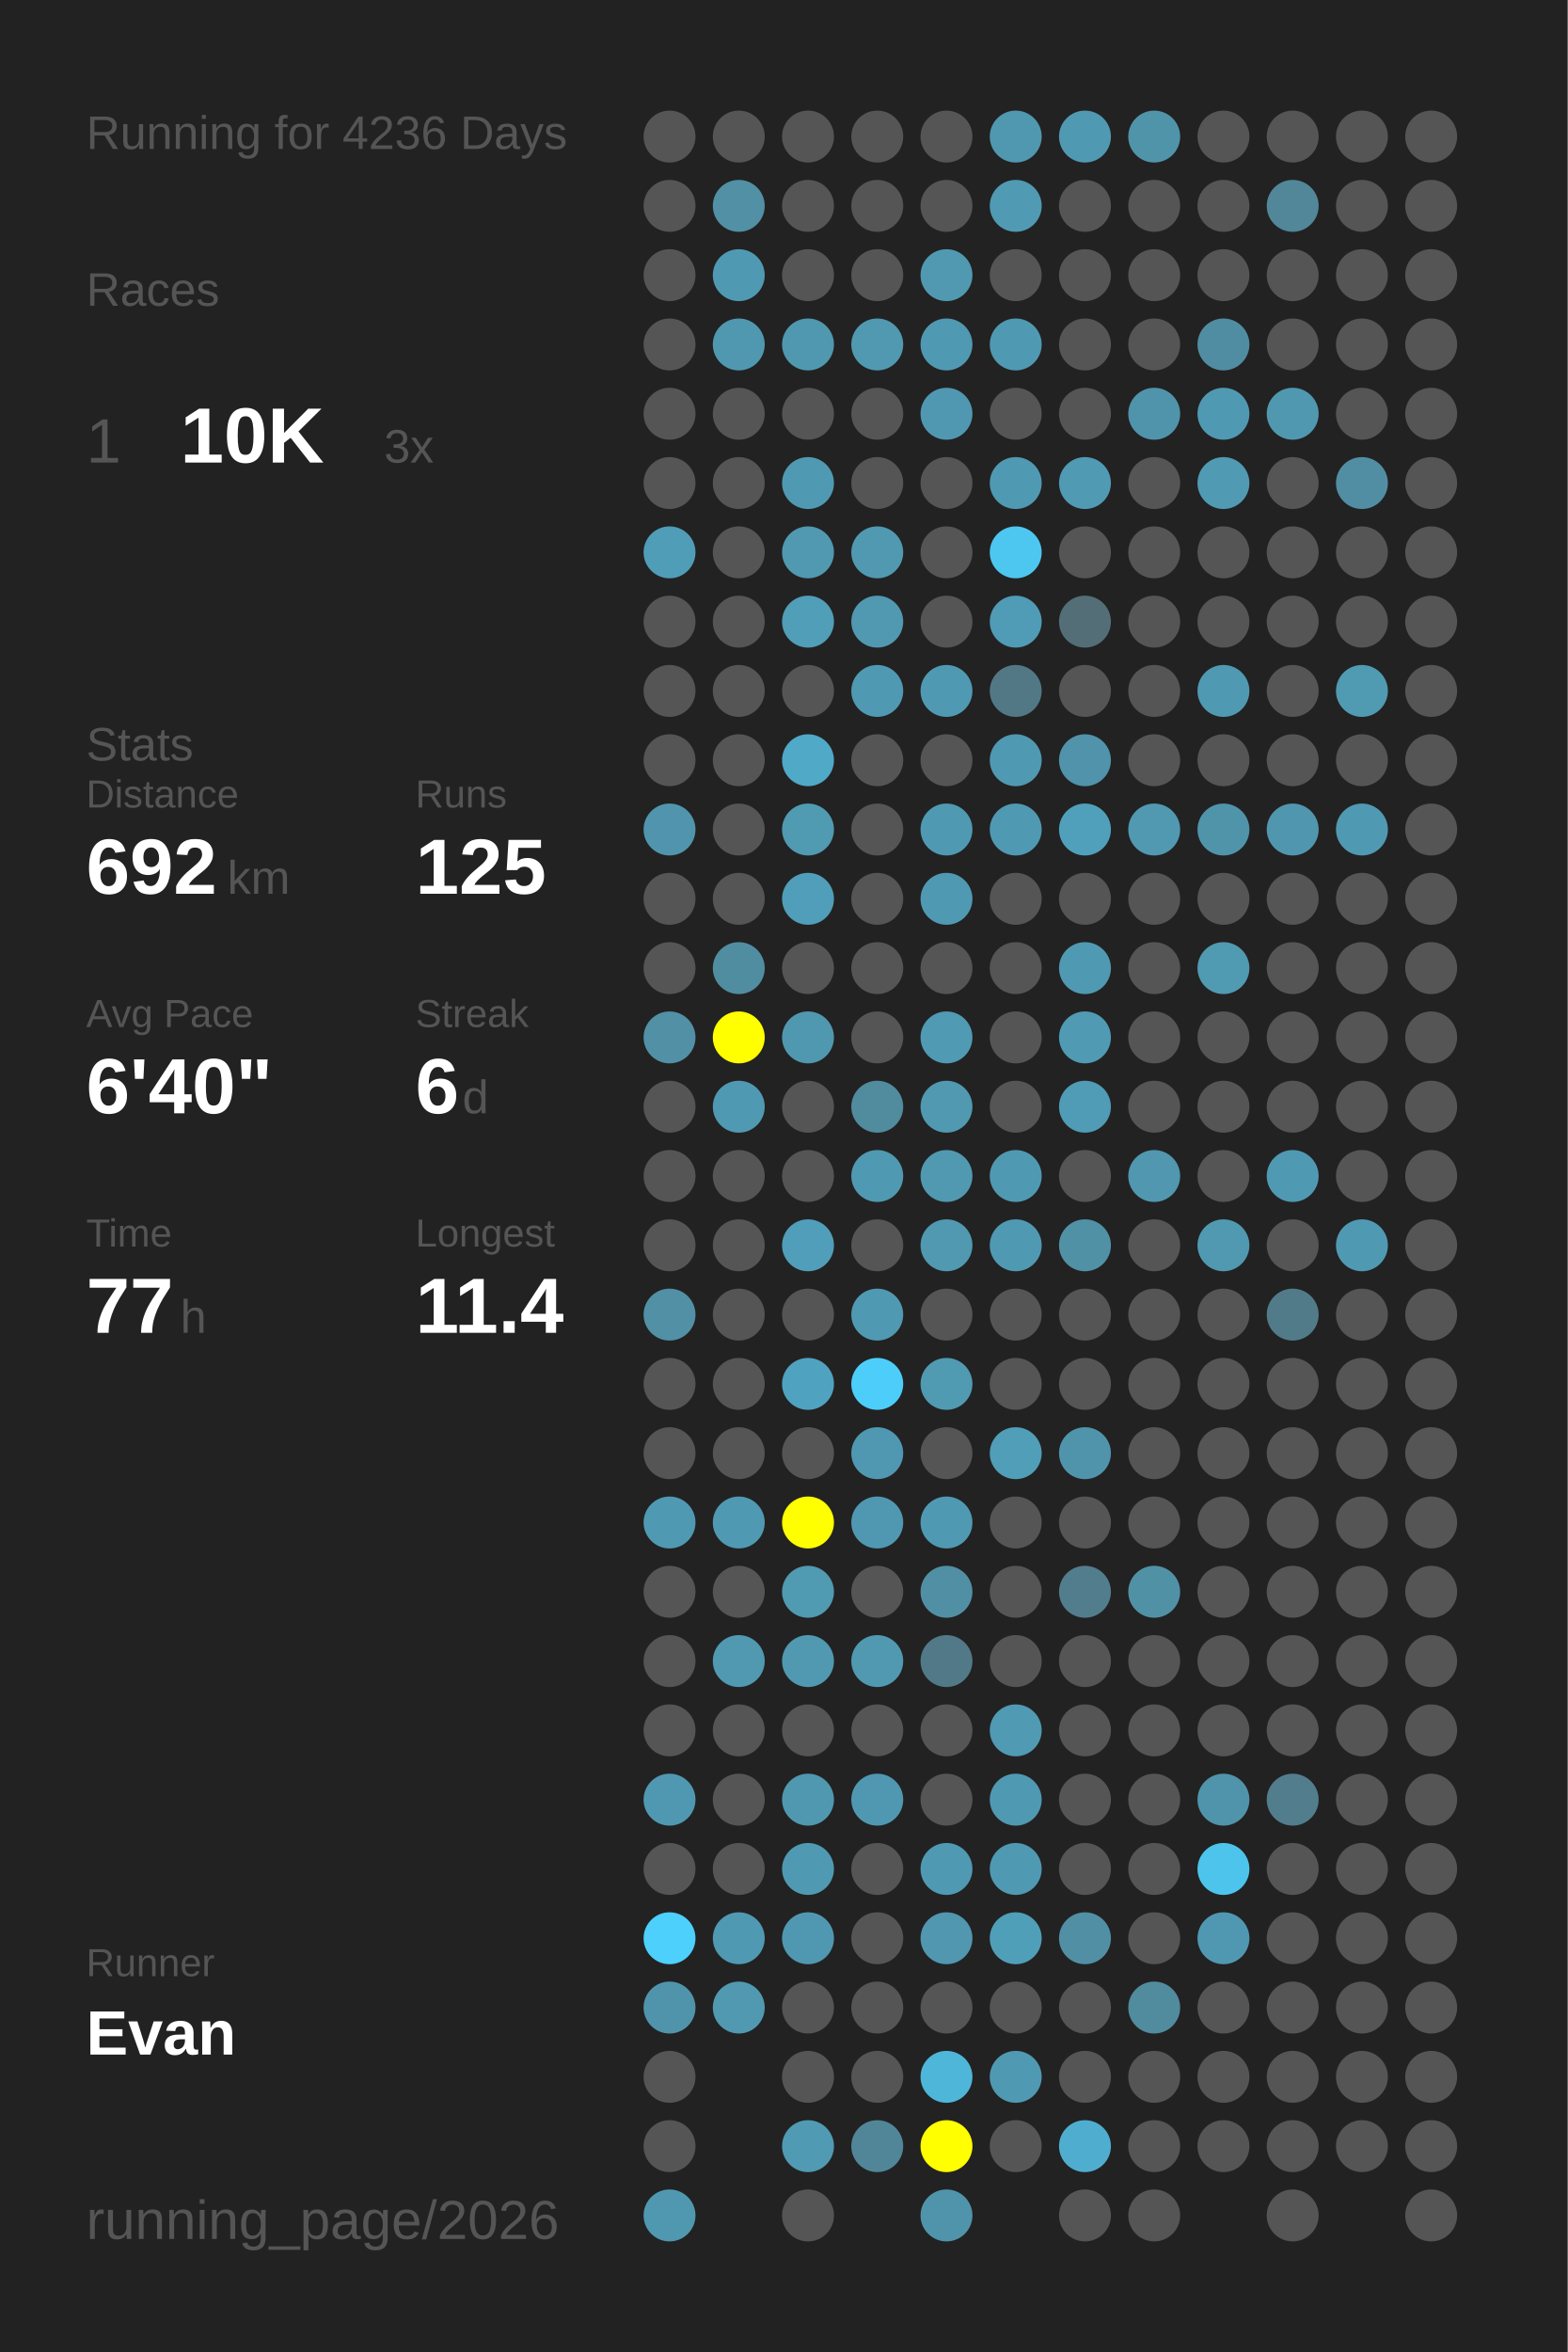
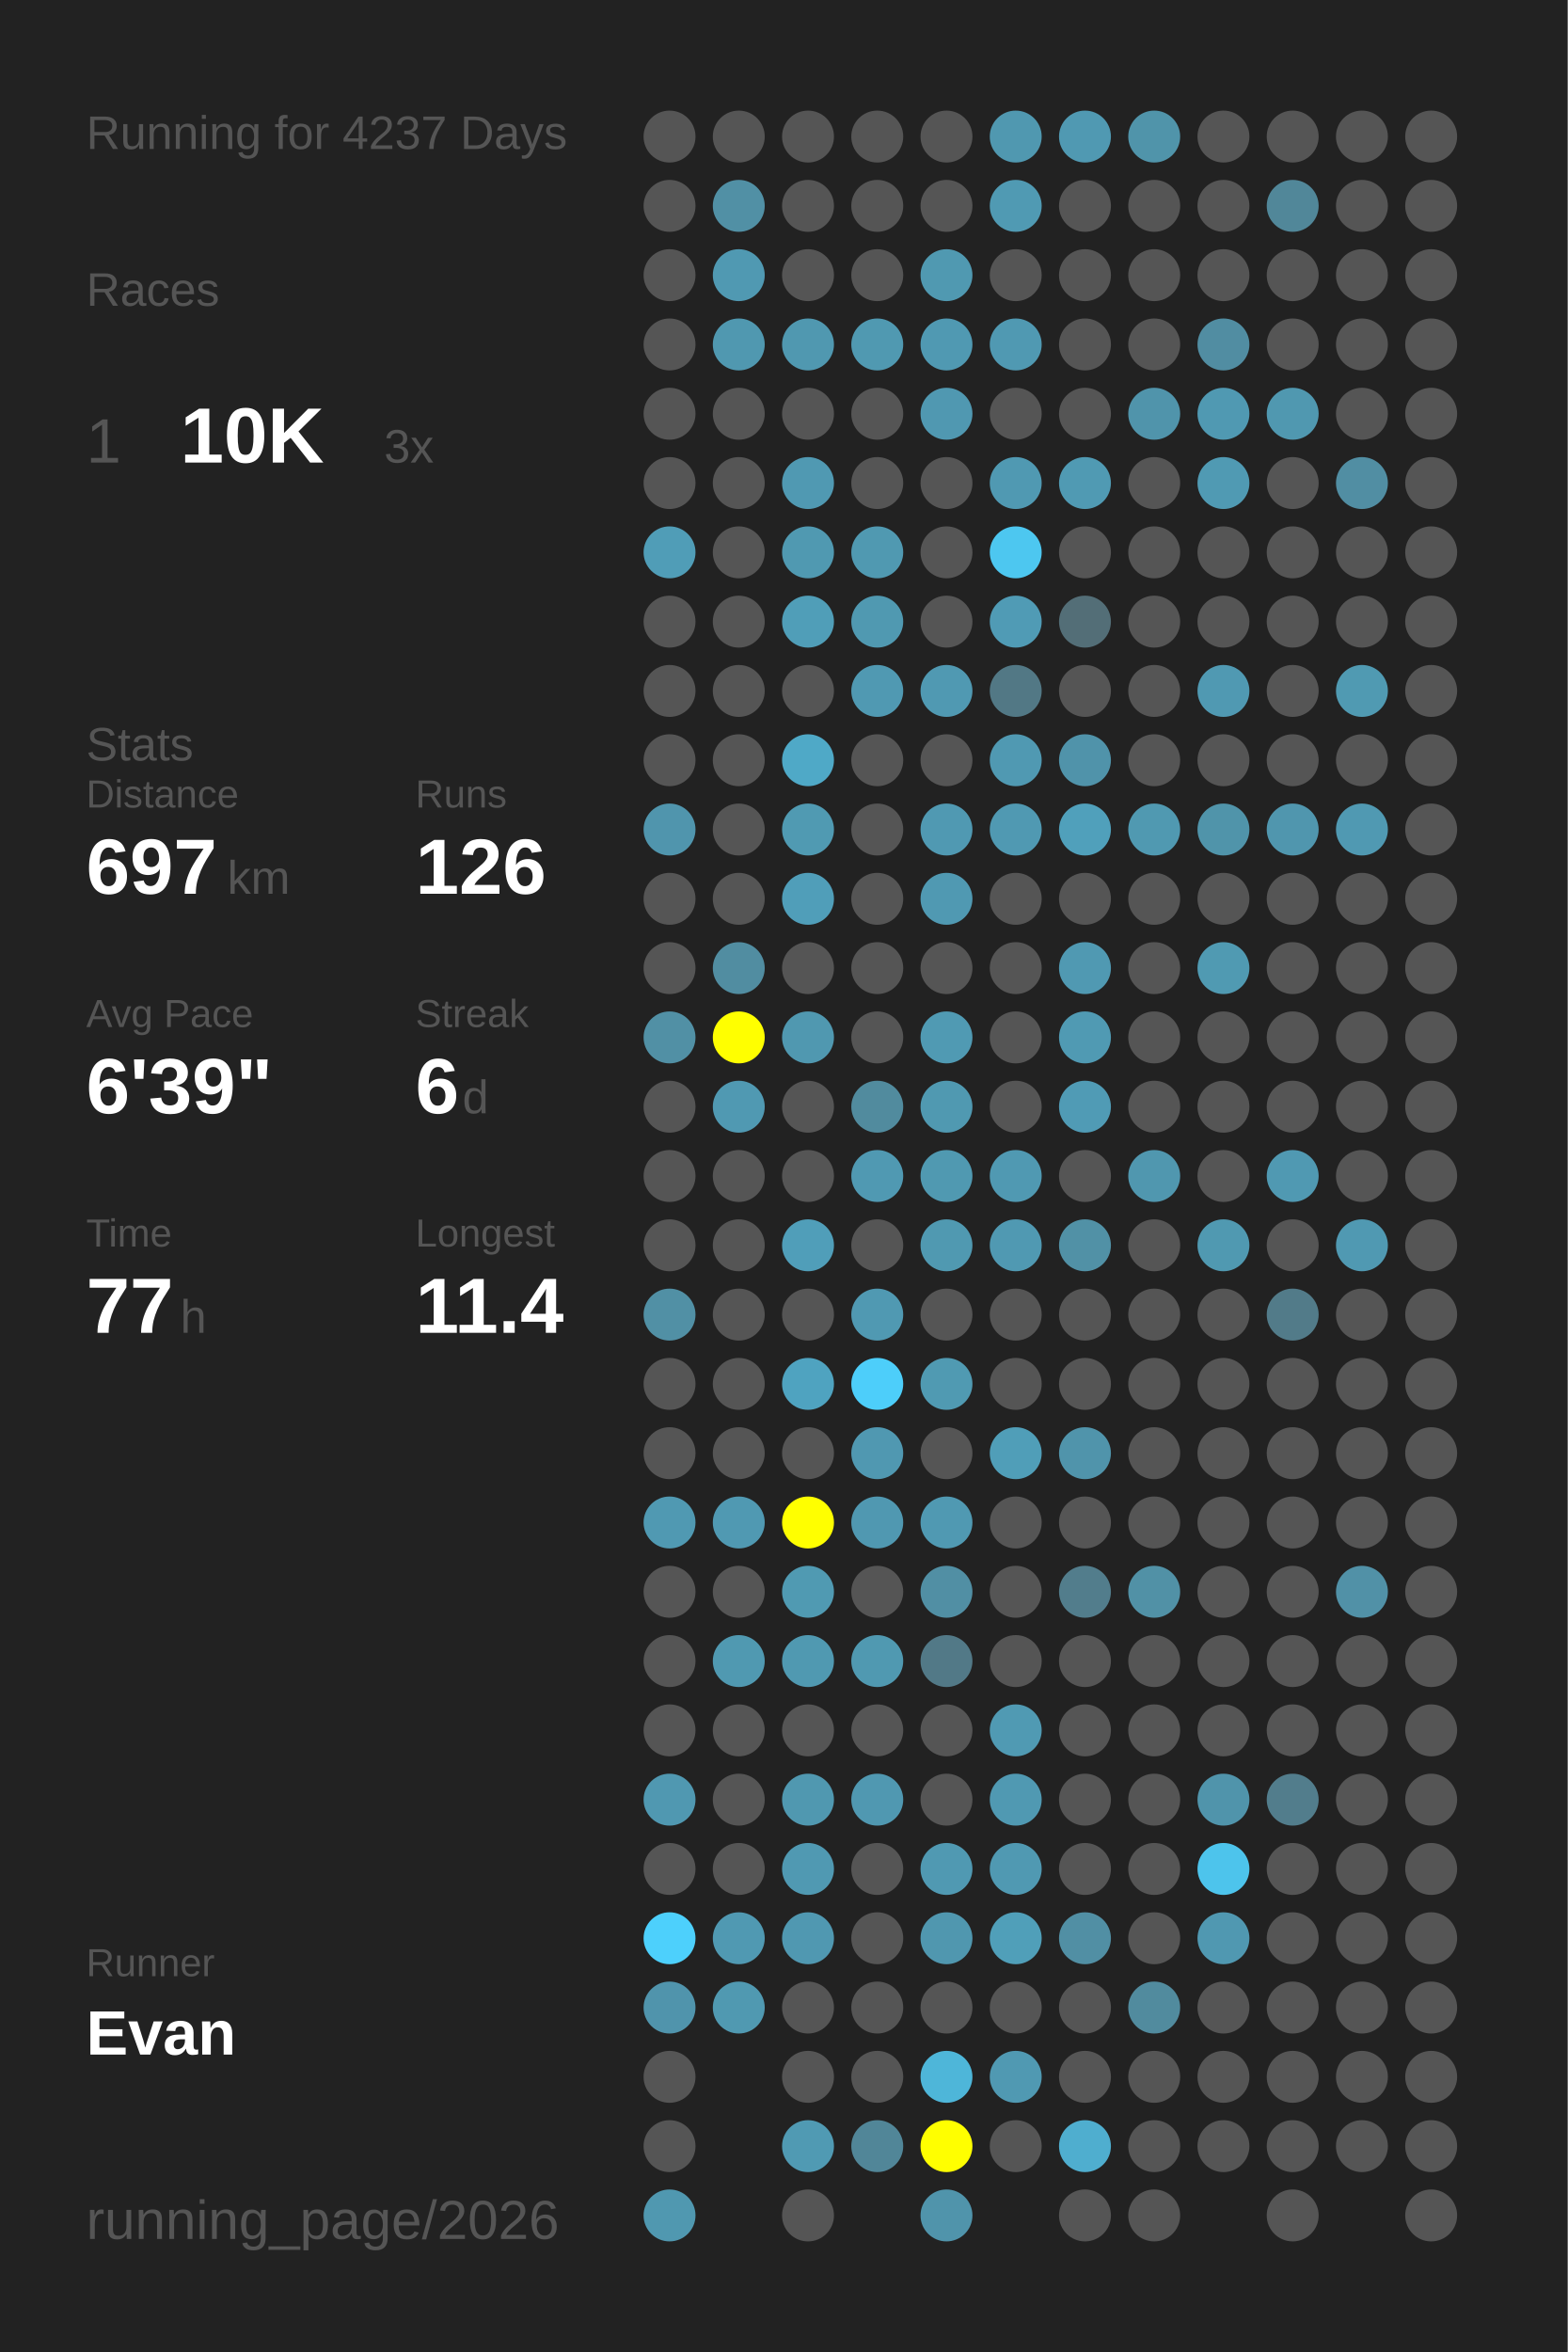
<svg xmlns="http://www.w3.org/2000/svg" baseProfile="full" height="300mm" version="1.1" viewBox="0,0,200,300" width="200mm">
  <defs />
  <rect fill="#222222" height="300" width="200" x="0" y="0" />
-   <text fill="#555555" style="font-size:6px; font-family:Arial;" x="11" y="19">Running for 4236 Days</text>
+   <text fill="#555555" style="font-size:6px; font-family:Arial;" x="11" y="19">Running for 4237 Days</text>
  <text fill="#555555" style="font-size:6px; font-family:Arial;" x="11" y="39">Races</text>
  <text fill="#555555" style="font-size:8px; font-family:Arial;" x="11" y="59">1</text>
  <text fill="#FFFFFF" style="font-size:10px; font-family:Arial; font-weight:bold;" x="23" y="59">10K</text>
  <text fill="#555555" style="font-size:6px; font-family:Arial;" x="49" y="59">3x</text>
  <text fill="#555555" style="font-size:6px; font-family:Arial;" x="11" y="97">Stats</text>
  <text fill="#555555" style="font-size:5px; font-family:Arial;" x="11" y="103">Distance</text>
-   <text fill="#FFFFFF" style="font-size:10px; font-family:Arial; font-weight:bold;" x="11" y="114">692</text>
+   <text fill="#FFFFFF" style="font-size:10px; font-family:Arial; font-weight:bold;" x="11" y="114">697</text>
  <text fill="#555555" style="font-size:6px; font-family:Arial;" x="29" y="114">km</text>
  <text fill="#555555" style="font-size:5px; font-family:Arial;" x="53" y="103">Runs</text>
-   <text fill="#FFFFFF" style="font-size:10px; font-family:Arial; font-weight:bold;" x="53" y="114">125</text>
+   <text fill="#FFFFFF" style="font-size:10px; font-family:Arial; font-weight:bold;" x="53" y="114">126</text>
  <text fill="#555555" style="font-size:5px; font-family:Arial;" x="11" y="131">Avg Pace</text>
-   <text fill="#FFFFFF" style="font-size:10px; font-family:Arial; font-weight:bold;" x="11" y="142">6'40"</text>
+   <text fill="#FFFFFF" style="font-size:10px; font-family:Arial; font-weight:bold;" x="11" y="142">6'39"</text>
  <text fill="#555555" style="font-size:5px; font-family:Arial;" x="53" y="131">Streak</text>
  <text fill="#FFFFFF" style="font-size:10px; font-family:Arial; font-weight:bold;" x="53" y="142">6</text>
  <text fill="#555555" style="font-size:6px; font-family:Arial;" x="59" y="142">d</text>
  <text fill="#555555" style="font-size:5px; font-family:Arial;" x="11" y="159">Time</text>
  <text fill="#FFFFFF" style="font-size:10px; font-family:Arial; font-weight:bold;" x="11" y="170">77</text>
  <text fill="#555555" style="font-size:6px; font-family:Arial;" x="23" y="170">h</text>
  <text fill="#555555" style="font-size:5px; font-family:Arial;" x="53" y="159">Longest</text>
  <text fill="#FFFFFF" style="font-size:10px; font-family:Arial; font-weight:bold;" x="53" y="170">11.4</text>
  <text fill="#555555" style="font-size:5px; font-family:Arial;" x="11" y="252.065">Runner</text>
  <text fill="#FFFFFF" style="font-size:8px; font-family:Arial; font-weight:bold;" x="11" y="262.065">Evan</text>
  <text fill="#555555" style="font-size:7px; font-family:Arial;" x="11" y="285.581">running_page/2026</text>
  <circle cx="85.417" cy="17.419" fill="#555555" r="3.312" />
  <circle cx="85.417" cy="26.258" fill="#555555" r="3.312" />
  <circle cx="85.417" cy="35.097" fill="#555555" r="3.312" />
  <circle cx="85.417" cy="43.935" fill="#555555" r="3.312" />
  <circle cx="85.417" cy="52.774" fill="#555555" r="3.312" />
  <circle cx="85.417" cy="61.613" fill="#555555" r="3.312" />
  <circle cx="85.417" cy="70.452" fill="#509db7" r="3.312" />
  <circle cx="85.417" cy="79.29" fill="#555555" r="3.312" />
  <circle cx="85.417" cy="88.129" fill="#555555" r="3.312" />
  <circle cx="85.417" cy="96.968" fill="#555555" r="3.312" />
  <circle cx="85.417" cy="105.806" fill="#5095ad" r="3.312" />
  <circle cx="85.417" cy="114.645" fill="#555555" r="3.312" />
  <circle cx="85.417" cy="123.484" fill="#555555" r="3.312" />
  <circle cx="85.417" cy="132.323" fill="#5190a5" r="3.312" />
  <circle cx="85.417" cy="141.161" fill="#555555" r="3.312" />
  <circle cx="85.417" cy="150" fill="#555555" r="3.312" />
  <circle cx="85.417" cy="158.839" fill="#555555" r="3.312" />
  <circle cx="85.417" cy="167.677" fill="#5190a5" r="3.312" />
  <circle cx="85.417" cy="176.516" fill="#555555" r="3.312" />
  <circle cx="85.417" cy="185.355" fill="#555555" r="3.312" />
  <circle cx="85.417" cy="194.194" fill="#5099b2" r="3.312" />
  <circle cx="85.417" cy="203.032" fill="#555555" r="3.312" />
  <circle cx="85.417" cy="211.871" fill="#555555" r="3.312" />
  <circle cx="85.417" cy="220.71" fill="#555555" r="3.312" />
  <circle cx="85.417" cy="229.548" fill="#5098b1" r="3.312" />
  <circle cx="85.417" cy="238.387" fill="#555555" r="3.312" />
  <circle cx="85.417" cy="247.226" fill="#4dd0fc" r="3.312" />
  <circle cx="85.417" cy="256.065" fill="#5094ac" r="3.312" />
  <circle cx="85.417" cy="264.903" fill="#555555" r="3.312" />
  <circle cx="85.417" cy="273.742" fill="#555555" r="3.312" />
  <circle cx="85.417" cy="282.581" fill="#5098b0" r="3.312" />
  <circle cx="94.25" cy="17.419" fill="#555555" r="3.312" />
  <circle cx="94.25" cy="26.258" fill="#5190a5" r="3.312" />
  <circle cx="94.25" cy="35.097" fill="#5099b2" r="3.312" />
  <circle cx="94.25" cy="43.935" fill="#5098b0" r="3.312" />
  <circle cx="94.25" cy="52.774" fill="#555555" r="3.312" />
  <circle cx="94.25" cy="61.613" fill="#555555" r="3.312" />
  <circle cx="94.25" cy="70.452" fill="#555555" r="3.312" />
  <circle cx="94.25" cy="79.29" fill="#555555" r="3.312" />
  <circle cx="94.25" cy="88.129" fill="#555555" r="3.312" />
  <circle cx="94.25" cy="96.968" fill="#555555" r="3.312" />
  <circle cx="94.25" cy="105.806" fill="#555555" r="3.312" />
  <circle cx="94.25" cy="114.645" fill="#555555" r="3.312" />
  <circle cx="94.25" cy="123.484" fill="#518da1" r="3.312" />
  <circle cx="94.25" cy="132.323" fill="#FFFF00" r="3.312" />
  <circle cx="94.25" cy="141.161" fill="#5099b2" r="3.312" />
  <circle cx="94.25" cy="150" fill="#555555" r="3.312" />
  <circle cx="94.25" cy="158.839" fill="#555555" r="3.312" />
  <circle cx="94.25" cy="167.677" fill="#555555" r="3.312" />
  <circle cx="94.25" cy="176.516" fill="#555555" r="3.312" />
  <circle cx="94.25" cy="185.355" fill="#555555" r="3.312" />
  <circle cx="94.25" cy="194.194" fill="#5099b2" r="3.312" />
  <circle cx="94.25" cy="203.032" fill="#555555" r="3.312" />
  <circle cx="94.25" cy="211.871" fill="#5099b1" r="3.312" />
  <circle cx="94.25" cy="220.71" fill="#555555" r="3.312" />
  <circle cx="94.25" cy="229.548" fill="#555555" r="3.312" />
  <circle cx="94.25" cy="238.387" fill="#555555" r="3.312" />
  <circle cx="94.25" cy="247.226" fill="#5099b2" r="3.312" />
  <circle cx="94.25" cy="256.065" fill="#5099b1" r="3.312" />
  <circle cx="103.083" cy="17.419" fill="#555555" r="3.312" />
  <circle cx="103.083" cy="26.258" fill="#555555" r="3.312" />
  <circle cx="103.083" cy="35.097" fill="#555555" r="3.312" />
  <circle cx="103.083" cy="43.935" fill="#5098b0" r="3.312" />
  <circle cx="103.083" cy="52.774" fill="#555555" r="3.312" />
  <circle cx="103.083" cy="61.613" fill="#5099b2" r="3.312" />
  <circle cx="103.083" cy="70.452" fill="#5099b1" r="3.312" />
  <circle cx="103.083" cy="79.29" fill="#509eb8" r="3.312" />
  <circle cx="103.083" cy="88.129" fill="#555555" r="3.312" />
  <circle cx="103.083" cy="96.968" fill="#4fa9c7" r="3.312" />
  <circle cx="103.083" cy="105.806" fill="#509ab2" r="3.312" />
  <circle cx="103.083" cy="114.645" fill="#509eb9" r="3.312" />
  <circle cx="103.083" cy="123.484" fill="#555555" r="3.312" />
  <circle cx="103.083" cy="132.323" fill="#5098b0" r="3.312" />
  <circle cx="103.083" cy="141.161" fill="#555555" r="3.312" />
  <circle cx="103.083" cy="150" fill="#555555" r="3.312" />
  <circle cx="103.083" cy="158.839" fill="#509eb9" r="3.312" />
  <circle cx="103.083" cy="167.677" fill="#555555" r="3.312" />
  <circle cx="103.083" cy="176.516" fill="#4fa3c0" r="3.312" />
  <circle cx="103.083" cy="185.355" fill="#555555" r="3.312" />
  <circle cx="103.083" cy="194.194" fill="#FFFF00" r="3.312" />
  <circle cx="103.083" cy="203.032" fill="#509ab2" r="3.312" />
  <circle cx="103.083" cy="211.871" fill="#5099b1" r="3.312" />
  <circle cx="103.083" cy="220.71" fill="#555555" r="3.312" />
  <circle cx="103.083" cy="229.548" fill="#5098b0" r="3.312" />
  <circle cx="103.083" cy="238.387" fill="#5099b2" r="3.312" />
  <circle cx="103.083" cy="247.226" fill="#5098b1" r="3.312" />
  <circle cx="103.083" cy="256.065" fill="#555555" r="3.312" />
  <circle cx="103.083" cy="264.903" fill="#555555" r="3.312" />
  <circle cx="103.083" cy="273.742" fill="#509ab3" r="3.312" />
  <circle cx="103.083" cy="282.581" fill="#555555" r="3.312" />
  <circle cx="111.917" cy="17.419" fill="#555555" r="3.312" />
  <circle cx="111.917" cy="26.258" fill="#555555" r="3.312" />
  <circle cx="111.917" cy="35.097" fill="#555555" r="3.312" />
  <circle cx="111.917" cy="43.935" fill="#5099b1" r="3.312" />
  <circle cx="111.917" cy="52.774" fill="#555555" r="3.312" />
  <circle cx="111.917" cy="61.613" fill="#555555" r="3.312" />
  <circle cx="111.917" cy="70.452" fill="#5099b1" r="3.312" />
  <circle cx="111.917" cy="79.29" fill="#5099b1" r="3.312" />
  <circle cx="111.917" cy="88.129" fill="#5099b2" r="3.312" />
  <circle cx="111.917" cy="96.968" fill="#555555" r="3.312" />
  <circle cx="111.917" cy="105.806" fill="#555555" r="3.312" />
  <circle cx="111.917" cy="114.645" fill="#555555" r="3.312" />
  <circle cx="111.917" cy="123.484" fill="#555555" r="3.312" />
  <circle cx="111.917" cy="132.323" fill="#555555" r="3.312" />
  <circle cx="111.917" cy="141.161" fill="#518b9e" r="3.312" />
  <circle cx="111.917" cy="150" fill="#5099b2" r="3.312" />
  <circle cx="111.917" cy="158.839" fill="#555555" r="3.312" />
  <circle cx="111.917" cy="167.677" fill="#5099b2" r="3.312" />
  <circle cx="111.917" cy="176.516" fill="#4dcefa" r="3.312" />
  <circle cx="111.917" cy="185.355" fill="#5098b1" r="3.312" />
  <circle cx="111.917" cy="194.194" fill="#5098b1" r="3.312" />
  <circle cx="111.917" cy="203.032" fill="#555555" r="3.312" />
  <circle cx="111.917" cy="211.871" fill="#5099b1" r="3.312" />
  <circle cx="111.917" cy="220.71" fill="#555555" r="3.312" />
  <circle cx="111.917" cy="229.548" fill="#5098b1" r="3.312" />
  <circle cx="111.917" cy="238.387" fill="#555555" r="3.312" />
  <circle cx="111.917" cy="247.226" fill="#555555" r="3.312" />
  <circle cx="111.917" cy="256.065" fill="#555555" r="3.312" />
  <circle cx="111.917" cy="264.903" fill="#555555" r="3.312" />
  <circle cx="111.917" cy="273.742" fill="#518698" r="3.312" />
  <circle cx="120.75" cy="17.419" fill="#555555" r="3.312" />
  <circle cx="120.75" cy="26.258" fill="#555555" r="3.312" />
  <circle cx="120.75" cy="35.097" fill="#5099b1" r="3.312" />
  <circle cx="120.75" cy="43.935" fill="#5099b2" r="3.312" />
  <circle cx="120.75" cy="52.774" fill="#5098b1" r="3.312" />
  <circle cx="120.75" cy="61.613" fill="#555555" r="3.312" />
  <circle cx="120.75" cy="70.452" fill="#555555" r="3.312" />
  <circle cx="120.75" cy="79.29" fill="#555555" r="3.312" />
  <circle cx="120.75" cy="88.129" fill="#5099b2" r="3.312" />
  <circle cx="120.75" cy="96.968" fill="#555555" r="3.312" />
  <circle cx="120.75" cy="105.806" fill="#5099b2" r="3.312" />
  <circle cx="120.75" cy="114.645" fill="#5099b2" r="3.312" />
  <circle cx="120.75" cy="123.484" fill="#555555" r="3.312" />
  <circle cx="120.75" cy="132.323" fill="#509ab3" r="3.312" />
  <circle cx="120.75" cy="141.161" fill="#5099b1" r="3.312" />
  <circle cx="120.75" cy="150" fill="#5099b1" r="3.312" />
  <circle cx="120.75" cy="158.839" fill="#5099b1" r="3.312" />
  <circle cx="120.75" cy="167.677" fill="#555555" r="3.312" />
  <circle cx="120.75" cy="176.516" fill="#509ab2" r="3.312" />
  <circle cx="120.75" cy="185.355" fill="#555555" r="3.312" />
  <circle cx="120.75" cy="194.194" fill="#5099b2" r="3.312" />
  <circle cx="120.75" cy="203.032" fill="#518fa4" r="3.312" />
  <circle cx="120.75" cy="211.871" fill="#527987" r="3.312" />
  <circle cx="120.75" cy="220.71" fill="#555555" r="3.312" />
  <circle cx="120.75" cy="229.548" fill="#555555" r="3.312" />
  <circle cx="120.75" cy="238.387" fill="#5099b2" r="3.312" />
  <circle cx="120.75" cy="247.226" fill="#5097af" r="3.312" />
  <circle cx="120.75" cy="256.065" fill="#555555" r="3.312" />
  <circle cx="120.75" cy="264.903" fill="#4eb6d9" r="3.312" />
  <circle cx="120.75" cy="273.742" fill="#FFFF00" r="3.312" />
  <circle cx="120.75" cy="282.581" fill="#5094ab" r="3.312" />
  <circle cx="129.583" cy="17.419" fill="#5098b0" r="3.312" />
  <circle cx="129.583" cy="26.258" fill="#509ab3" r="3.312" />
  <circle cx="129.583" cy="35.097" fill="#555555" r="3.312" />
  <circle cx="129.583" cy="43.935" fill="#5099b2" r="3.312" />
  <circle cx="129.583" cy="52.774" fill="#555555" r="3.312" />
  <circle cx="129.583" cy="61.613" fill="#5099b2" r="3.312" />
  <circle cx="129.583" cy="70.452" fill="#4dc7f0" r="3.312" />
  <circle cx="129.583" cy="79.29" fill="#509bb5" r="3.312" />
  <circle cx="129.583" cy="88.129" fill="#527885" r="3.312" />
  <circle cx="129.583" cy="96.968" fill="#5099b2" r="3.312" />
  <circle cx="129.583" cy="105.806" fill="#5099b2" r="3.312" />
  <circle cx="129.583" cy="114.645" fill="#555555" r="3.312" />
  <circle cx="129.583" cy="123.484" fill="#555555" r="3.312" />
  <circle cx="129.583" cy="132.323" fill="#555555" r="3.312" />
  <circle cx="129.583" cy="141.161" fill="#555555" r="3.312" />
  <circle cx="129.583" cy="150" fill="#5099b2" r="3.312" />
  <circle cx="129.583" cy="158.839" fill="#5099b2" r="3.312" />
  <circle cx="129.583" cy="167.677" fill="#555555" r="3.312" />
  <circle cx="129.583" cy="176.516" fill="#555555" r="3.312" />
  <circle cx="129.583" cy="185.355" fill="#509eb8" r="3.312" />
  <circle cx="129.583" cy="194.194" fill="#555555" r="3.312" />
  <circle cx="129.583" cy="203.032" fill="#555555" r="3.312" />
  <circle cx="129.583" cy="211.871" fill="#555555" r="3.312" />
  <circle cx="129.583" cy="220.71" fill="#509ab3" r="3.312" />
  <circle cx="129.583" cy="229.548" fill="#5099b2" r="3.312" />
  <circle cx="129.583" cy="238.387" fill="#5099b2" r="3.312" />
  <circle cx="129.583" cy="247.226" fill="#509fb9" r="3.312" />
  <circle cx="129.583" cy="256.065" fill="#555555" r="3.312" />
  <circle cx="129.583" cy="264.903" fill="#5099b2" r="3.312" />
  <circle cx="129.583" cy="273.742" fill="#555555" r="3.312" />
  <circle cx="138.417" cy="17.419" fill="#5099b2" r="3.312" />
  <circle cx="138.417" cy="26.258" fill="#555555" r="3.312" />
  <circle cx="138.417" cy="35.097" fill="#555555" r="3.312" />
  <circle cx="138.417" cy="43.935" fill="#555555" r="3.312" />
  <circle cx="138.417" cy="52.774" fill="#555555" r="3.312" />
  <circle cx="138.417" cy="61.613" fill="#509ab3" r="3.312" />
  <circle cx="138.417" cy="70.452" fill="#555555" r="3.312" />
  <circle cx="138.417" cy="79.29" fill="#536e77" r="3.312" />
  <circle cx="138.417" cy="88.129" fill="#555555" r="3.312" />
  <circle cx="138.417" cy="96.968" fill="#5093aa" r="3.312" />
  <circle cx="138.417" cy="105.806" fill="#50a0bb" r="3.312" />
  <circle cx="138.417" cy="114.645" fill="#555555" r="3.312" />
  <circle cx="138.417" cy="123.484" fill="#5099b2" r="3.312" />
  <circle cx="138.417" cy="132.323" fill="#509ab3" r="3.312" />
  <circle cx="138.417" cy="141.161" fill="#509bb5" r="3.312" />
  <circle cx="138.417" cy="150" fill="#555555" r="3.312" />
  <circle cx="138.417" cy="158.839" fill="#5191a6" r="3.312" />
  <circle cx="138.417" cy="167.677" fill="#555555" r="3.312" />
  <circle cx="138.417" cy="176.516" fill="#555555" r="3.312" />
  <circle cx="138.417" cy="185.355" fill="#5094ab" r="3.312" />
  <circle cx="138.417" cy="194.194" fill="#555555" r="3.312" />
  <circle cx="138.417" cy="203.032" fill="#527d8c" r="3.312" />
  <circle cx="138.417" cy="211.871" fill="#555555" r="3.312" />
  <circle cx="138.417" cy="220.71" fill="#555555" r="3.312" />
  <circle cx="138.417" cy="229.548" fill="#555555" r="3.312" />
  <circle cx="138.417" cy="238.387" fill="#555555" r="3.312" />
  <circle cx="138.417" cy="247.226" fill="#518fa4" r="3.312" />
  <circle cx="138.417" cy="256.065" fill="#555555" r="3.312" />
  <circle cx="138.417" cy="264.903" fill="#555555" r="3.312" />
  <circle cx="138.417" cy="273.742" fill="#4faecf" r="3.312" />
  <circle cx="138.417" cy="282.581" fill="#555555" r="3.312" />
  <circle cx="147.25" cy="17.419" fill="#5094aa" r="3.312" />
  <circle cx="147.25" cy="26.258" fill="#555555" r="3.312" />
  <circle cx="147.25" cy="35.097" fill="#555555" r="3.312" />
  <circle cx="147.25" cy="43.935" fill="#555555" r="3.312" />
  <circle cx="147.25" cy="52.774" fill="#5094ab" r="3.312" />
  <circle cx="147.25" cy="61.613" fill="#555555" r="3.312" />
  <circle cx="147.25" cy="70.452" fill="#555555" r="3.312" />
  <circle cx="147.25" cy="79.29" fill="#555555" r="3.312" />
  <circle cx="147.25" cy="88.129" fill="#555555" r="3.312" />
  <circle cx="147.25" cy="96.968" fill="#555555" r="3.312" />
  <circle cx="147.25" cy="105.806" fill="#5099b1" r="3.312" />
  <circle cx="147.25" cy="114.645" fill="#555555" r="3.312" />
  <circle cx="147.25" cy="123.484" fill="#555555" r="3.312" />
  <circle cx="147.25" cy="132.323" fill="#555555" r="3.312" />
  <circle cx="147.25" cy="141.161" fill="#555555" r="3.312" />
  <circle cx="147.25" cy="150" fill="#5097af" r="3.312" />
  <circle cx="147.25" cy="158.839" fill="#555555" r="3.312" />
  <circle cx="147.25" cy="167.677" fill="#555555" r="3.312" />
  <circle cx="147.25" cy="176.516" fill="#555555" r="3.312" />
  <circle cx="147.25" cy="185.355" fill="#555555" r="3.312" />
  <circle cx="147.25" cy="194.194" fill="#555555" r="3.312" />
  <circle cx="147.25" cy="203.032" fill="#5191a6" r="3.312" />
  <circle cx="147.25" cy="211.871" fill="#555555" r="3.312" />
  <circle cx="147.25" cy="220.71" fill="#555555" r="3.312" />
  <circle cx="147.25" cy="229.548" fill="#555555" r="3.312" />
  <circle cx="147.25" cy="238.387" fill="#555555" r="3.312" />
  <circle cx="147.25" cy="247.226" fill="#555555" r="3.312" />
  <circle cx="147.25" cy="256.065" fill="#518b9e" r="3.312" />
  <circle cx="147.25" cy="264.903" fill="#555555" r="3.312" />
  <circle cx="147.25" cy="273.742" fill="#555555" r="3.312" />
  <circle cx="147.25" cy="282.581" fill="#555555" r="3.312" />
  <circle cx="156.083" cy="17.419" fill="#555555" r="3.312" />
  <circle cx="156.083" cy="26.258" fill="#555555" r="3.312" />
  <circle cx="156.083" cy="35.097" fill="#555555" r="3.312" />
  <circle cx="156.083" cy="43.935" fill="#518da2" r="3.312" />
  <circle cx="156.083" cy="52.774" fill="#5099b2" r="3.312" />
  <circle cx="156.083" cy="61.613" fill="#509ab3" r="3.312" />
  <circle cx="156.083" cy="70.452" fill="#555555" r="3.312" />
  <circle cx="156.083" cy="79.29" fill="#555555" r="3.312" />
  <circle cx="156.083" cy="88.129" fill="#5099b2" r="3.312" />
  <circle cx="156.083" cy="96.968" fill="#555555" r="3.312" />
  <circle cx="156.083" cy="105.806" fill="#5094aa" r="3.312" />
  <circle cx="156.083" cy="114.645" fill="#555555" r="3.312" />
  <circle cx="156.083" cy="123.484" fill="#509ab2" r="3.312" />
  <circle cx="156.083" cy="132.323" fill="#555555" r="3.312" />
  <circle cx="156.083" cy="141.161" fill="#555555" r="3.312" />
  <circle cx="156.083" cy="150" fill="#555555" r="3.312" />
  <circle cx="156.083" cy="158.839" fill="#5099b1" r="3.312" />
  <circle cx="156.083" cy="167.677" fill="#555555" r="3.312" />
  <circle cx="156.083" cy="176.516" fill="#555555" r="3.312" />
  <circle cx="156.083" cy="185.355" fill="#555555" r="3.312" />
  <circle cx="156.083" cy="194.194" fill="#555555" r="3.312" />
  <circle cx="156.083" cy="203.032" fill="#555555" r="3.312" />
  <circle cx="156.083" cy="211.871" fill="#555555" r="3.312" />
  <circle cx="156.083" cy="220.71" fill="#555555" r="3.312" />
  <circle cx="156.083" cy="229.548" fill="#5094ab" r="3.312" />
  <circle cx="156.083" cy="238.387" fill="#4dc4ec" r="3.312" />
  <circle cx="156.083" cy="247.226" fill="#5098b1" r="3.312" />
  <circle cx="156.083" cy="256.065" fill="#555555" r="3.312" />
  <circle cx="156.083" cy="264.903" fill="#555555" r="3.312" />
  <circle cx="156.083" cy="273.742" fill="#555555" r="3.312" />
  <circle cx="164.917" cy="17.419" fill="#555555" r="3.312" />
  <circle cx="164.917" cy="26.258" fill="#518799" r="3.312" />
  <circle cx="164.917" cy="35.097" fill="#555555" r="3.312" />
  <circle cx="164.917" cy="43.935" fill="#555555" r="3.312" />
  <circle cx="164.917" cy="52.774" fill="#5098b0" r="3.312" />
  <circle cx="164.917" cy="61.613" fill="#555555" r="3.312" />
  <circle cx="164.917" cy="70.452" fill="#555555" r="3.312" />
  <circle cx="164.917" cy="79.29" fill="#555555" r="3.312" />
  <circle cx="164.917" cy="88.129" fill="#555555" r="3.312" />
  <circle cx="164.917" cy="96.968" fill="#555555" r="3.312" />
  <circle cx="164.917" cy="105.806" fill="#5096ae" r="3.312" />
  <circle cx="164.917" cy="114.645" fill="#555555" r="3.312" />
  <circle cx="164.917" cy="123.484" fill="#555555" r="3.312" />
  <circle cx="164.917" cy="132.323" fill="#555555" r="3.312" />
  <circle cx="164.917" cy="141.161" fill="#555555" r="3.312" />
  <circle cx="164.917" cy="150" fill="#5099b2" r="3.312" />
  <circle cx="164.917" cy="158.839" fill="#555555" r="3.312" />
  <circle cx="164.917" cy="167.677" fill="#527b89" r="3.312" />
  <circle cx="164.917" cy="176.516" fill="#555555" r="3.312" />
  <circle cx="164.917" cy="185.355" fill="#555555" r="3.312" />
  <circle cx="164.917" cy="194.194" fill="#555555" r="3.312" />
  <circle cx="164.917" cy="203.032" fill="#555555" r="3.312" />
  <circle cx="164.917" cy="211.871" fill="#555555" r="3.312" />
  <circle cx="164.917" cy="220.71" fill="#555555" r="3.312" />
  <circle cx="164.917" cy="229.548" fill="#527d8c" r="3.312" />
  <circle cx="164.917" cy="238.387" fill="#555555" r="3.312" />
  <circle cx="164.917" cy="247.226" fill="#555555" r="3.312" />
  <circle cx="164.917" cy="256.065" fill="#555555" r="3.312" />
  <circle cx="164.917" cy="264.903" fill="#555555" r="3.312" />
  <circle cx="164.917" cy="273.742" fill="#555555" r="3.312" />
  <circle cx="164.917" cy="282.581" fill="#555555" r="3.312" />
  <circle cx="173.75" cy="17.419" fill="#555555" r="3.312" />
  <circle cx="173.75" cy="26.258" fill="#555555" r="3.312" />
  <circle cx="173.75" cy="35.097" fill="#555555" r="3.312" />
  <circle cx="173.75" cy="43.935" fill="#555555" r="3.312" />
  <circle cx="173.75" cy="52.774" fill="#555555" r="3.312" />
  <circle cx="173.75" cy="61.613" fill="#518ea3" r="3.312" />
  <circle cx="173.75" cy="70.452" fill="#555555" r="3.312" />
  <circle cx="173.75" cy="79.29" fill="#555555" r="3.312" />
  <circle cx="173.75" cy="88.129" fill="#509ab2" r="3.312" />
  <circle cx="173.75" cy="96.968" fill="#555555" r="3.312" />
  <circle cx="173.75" cy="105.806" fill="#5099b2" r="3.312" />
  <circle cx="173.75" cy="114.645" fill="#555555" r="3.312" />
  <circle cx="173.75" cy="123.484" fill="#555555" r="3.312" />
  <circle cx="173.75" cy="132.323" fill="#555555" r="3.312" />
  <circle cx="173.75" cy="141.161" fill="#555555" r="3.312" />
  <circle cx="173.75" cy="150" fill="#555555" r="3.312" />
  <circle cx="173.75" cy="158.839" fill="#5099b2" r="3.312" />
  <circle cx="173.75" cy="167.677" fill="#555555" r="3.312" />
  <circle cx="173.75" cy="176.516" fill="#555555" r="3.312" />
  <circle cx="173.75" cy="185.355" fill="#555555" r="3.312" />
  <circle cx="173.75" cy="194.194" fill="#555555" r="3.312" />
-   <circle cx="173.75" cy="203.032" fill="#555555" r="3.312" />
+   <circle cx="173.75" cy="203.032" fill="#5191a7" r="3.312" />
  <circle cx="173.75" cy="211.871" fill="#555555" r="3.312" />
  <circle cx="173.75" cy="220.71" fill="#555555" r="3.312" />
  <circle cx="173.75" cy="229.548" fill="#555555" r="3.312" />
  <circle cx="173.75" cy="238.387" fill="#555555" r="3.312" />
  <circle cx="173.75" cy="247.226" fill="#555555" r="3.312" />
  <circle cx="173.75" cy="256.065" fill="#555555" r="3.312" />
  <circle cx="173.75" cy="264.903" fill="#555555" r="3.312" />
  <circle cx="173.75" cy="273.742" fill="#555555" r="3.312" />
  <circle cx="182.583" cy="17.419" fill="#555555" r="3.312" />
  <circle cx="182.583" cy="26.258" fill="#555555" r="3.312" />
  <circle cx="182.583" cy="35.097" fill="#555555" r="3.312" />
  <circle cx="182.583" cy="43.935" fill="#555555" r="3.312" />
  <circle cx="182.583" cy="52.774" fill="#555555" r="3.312" />
  <circle cx="182.583" cy="61.613" fill="#555555" r="3.312" />
  <circle cx="182.583" cy="70.452" fill="#555555" r="3.312" />
  <circle cx="182.583" cy="79.29" fill="#555555" r="3.312" />
  <circle cx="182.583" cy="88.129" fill="#555555" r="3.312" />
  <circle cx="182.583" cy="96.968" fill="#555555" r="3.312" />
  <circle cx="182.583" cy="105.806" fill="#555555" r="3.312" />
  <circle cx="182.583" cy="114.645" fill="#555555" r="3.312" />
  <circle cx="182.583" cy="123.484" fill="#555555" r="3.312" />
  <circle cx="182.583" cy="132.323" fill="#555555" r="3.312" />
  <circle cx="182.583" cy="141.161" fill="#555555" r="3.312" />
  <circle cx="182.583" cy="150" fill="#555555" r="3.312" />
  <circle cx="182.583" cy="158.839" fill="#555555" r="3.312" />
  <circle cx="182.583" cy="167.677" fill="#555555" r="3.312" />
  <circle cx="182.583" cy="176.516" fill="#555555" r="3.312" />
  <circle cx="182.583" cy="185.355" fill="#555555" r="3.312" />
  <circle cx="182.583" cy="194.194" fill="#555555" r="3.312" />
  <circle cx="182.583" cy="203.032" fill="#555555" r="3.312" />
  <circle cx="182.583" cy="211.871" fill="#555555" r="3.312" />
  <circle cx="182.583" cy="220.71" fill="#555555" r="3.312" />
  <circle cx="182.583" cy="229.548" fill="#555555" r="3.312" />
  <circle cx="182.583" cy="238.387" fill="#555555" r="3.312" />
  <circle cx="182.583" cy="247.226" fill="#555555" r="3.312" />
  <circle cx="182.583" cy="256.065" fill="#555555" r="3.312" />
  <circle cx="182.583" cy="264.903" fill="#555555" r="3.312" />
  <circle cx="182.583" cy="273.742" fill="#555555" r="3.312" />
  <circle cx="182.583" cy="282.581" fill="#555555" r="3.312" />
</svg>
